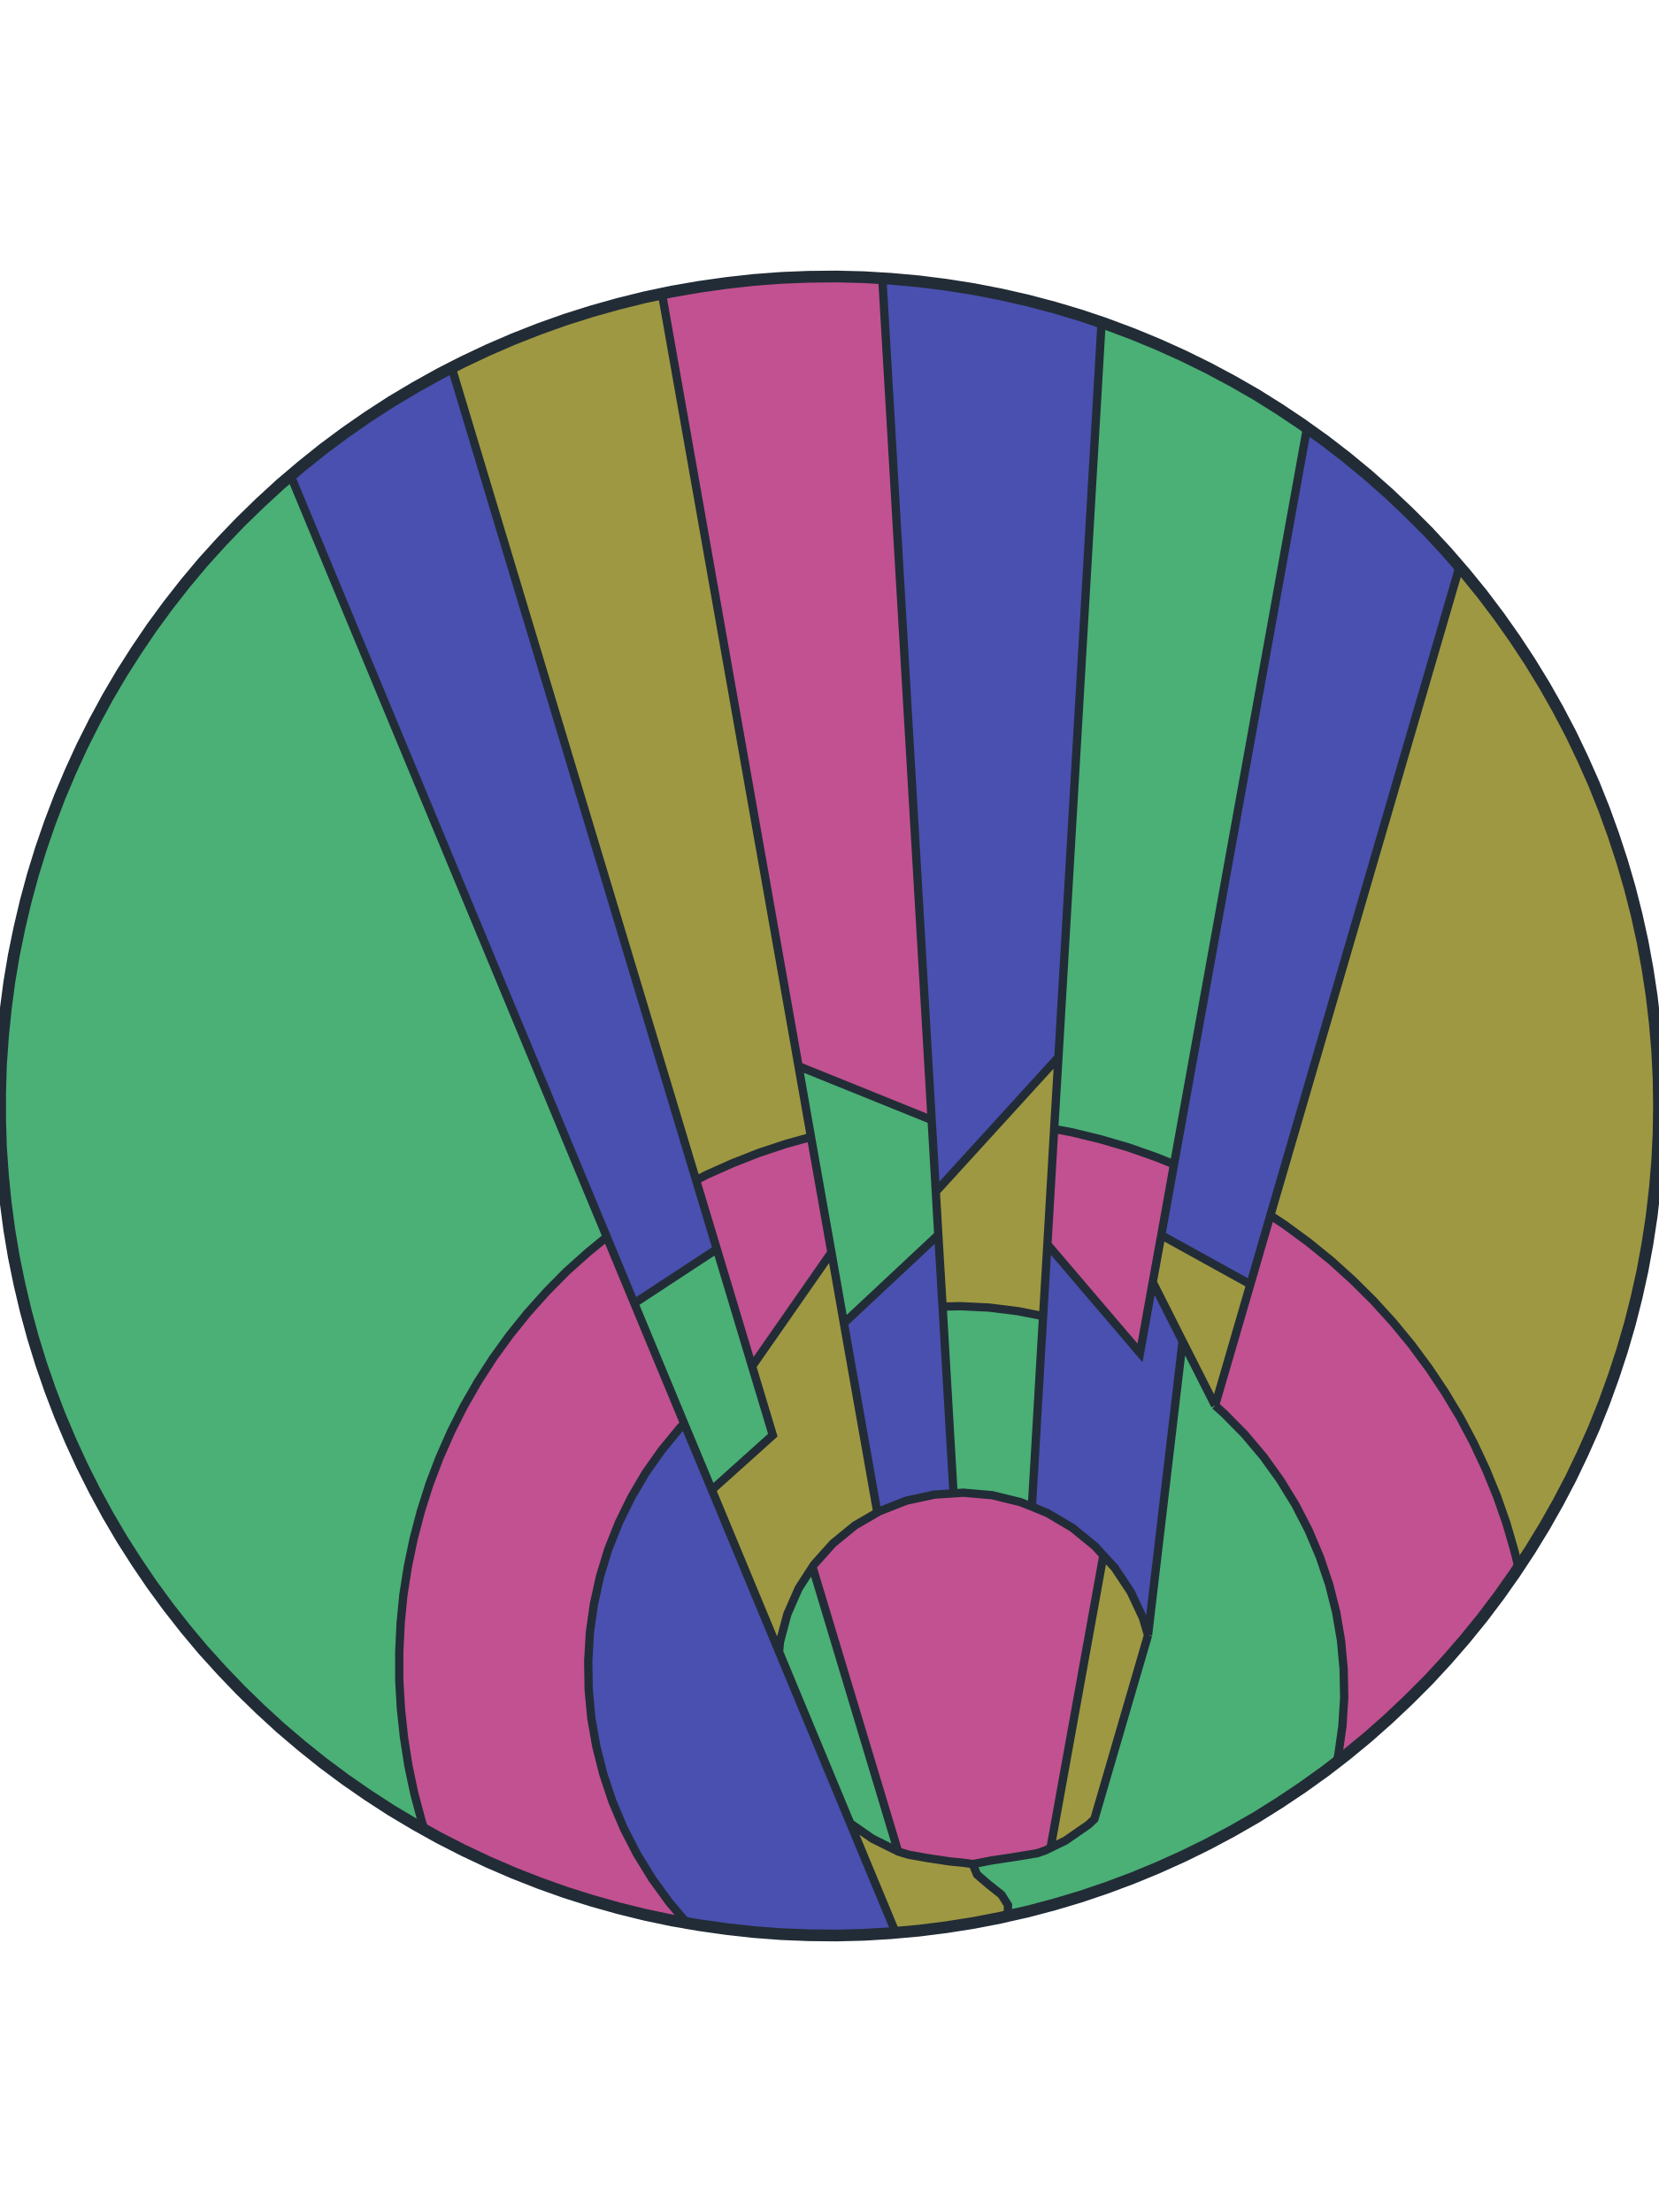
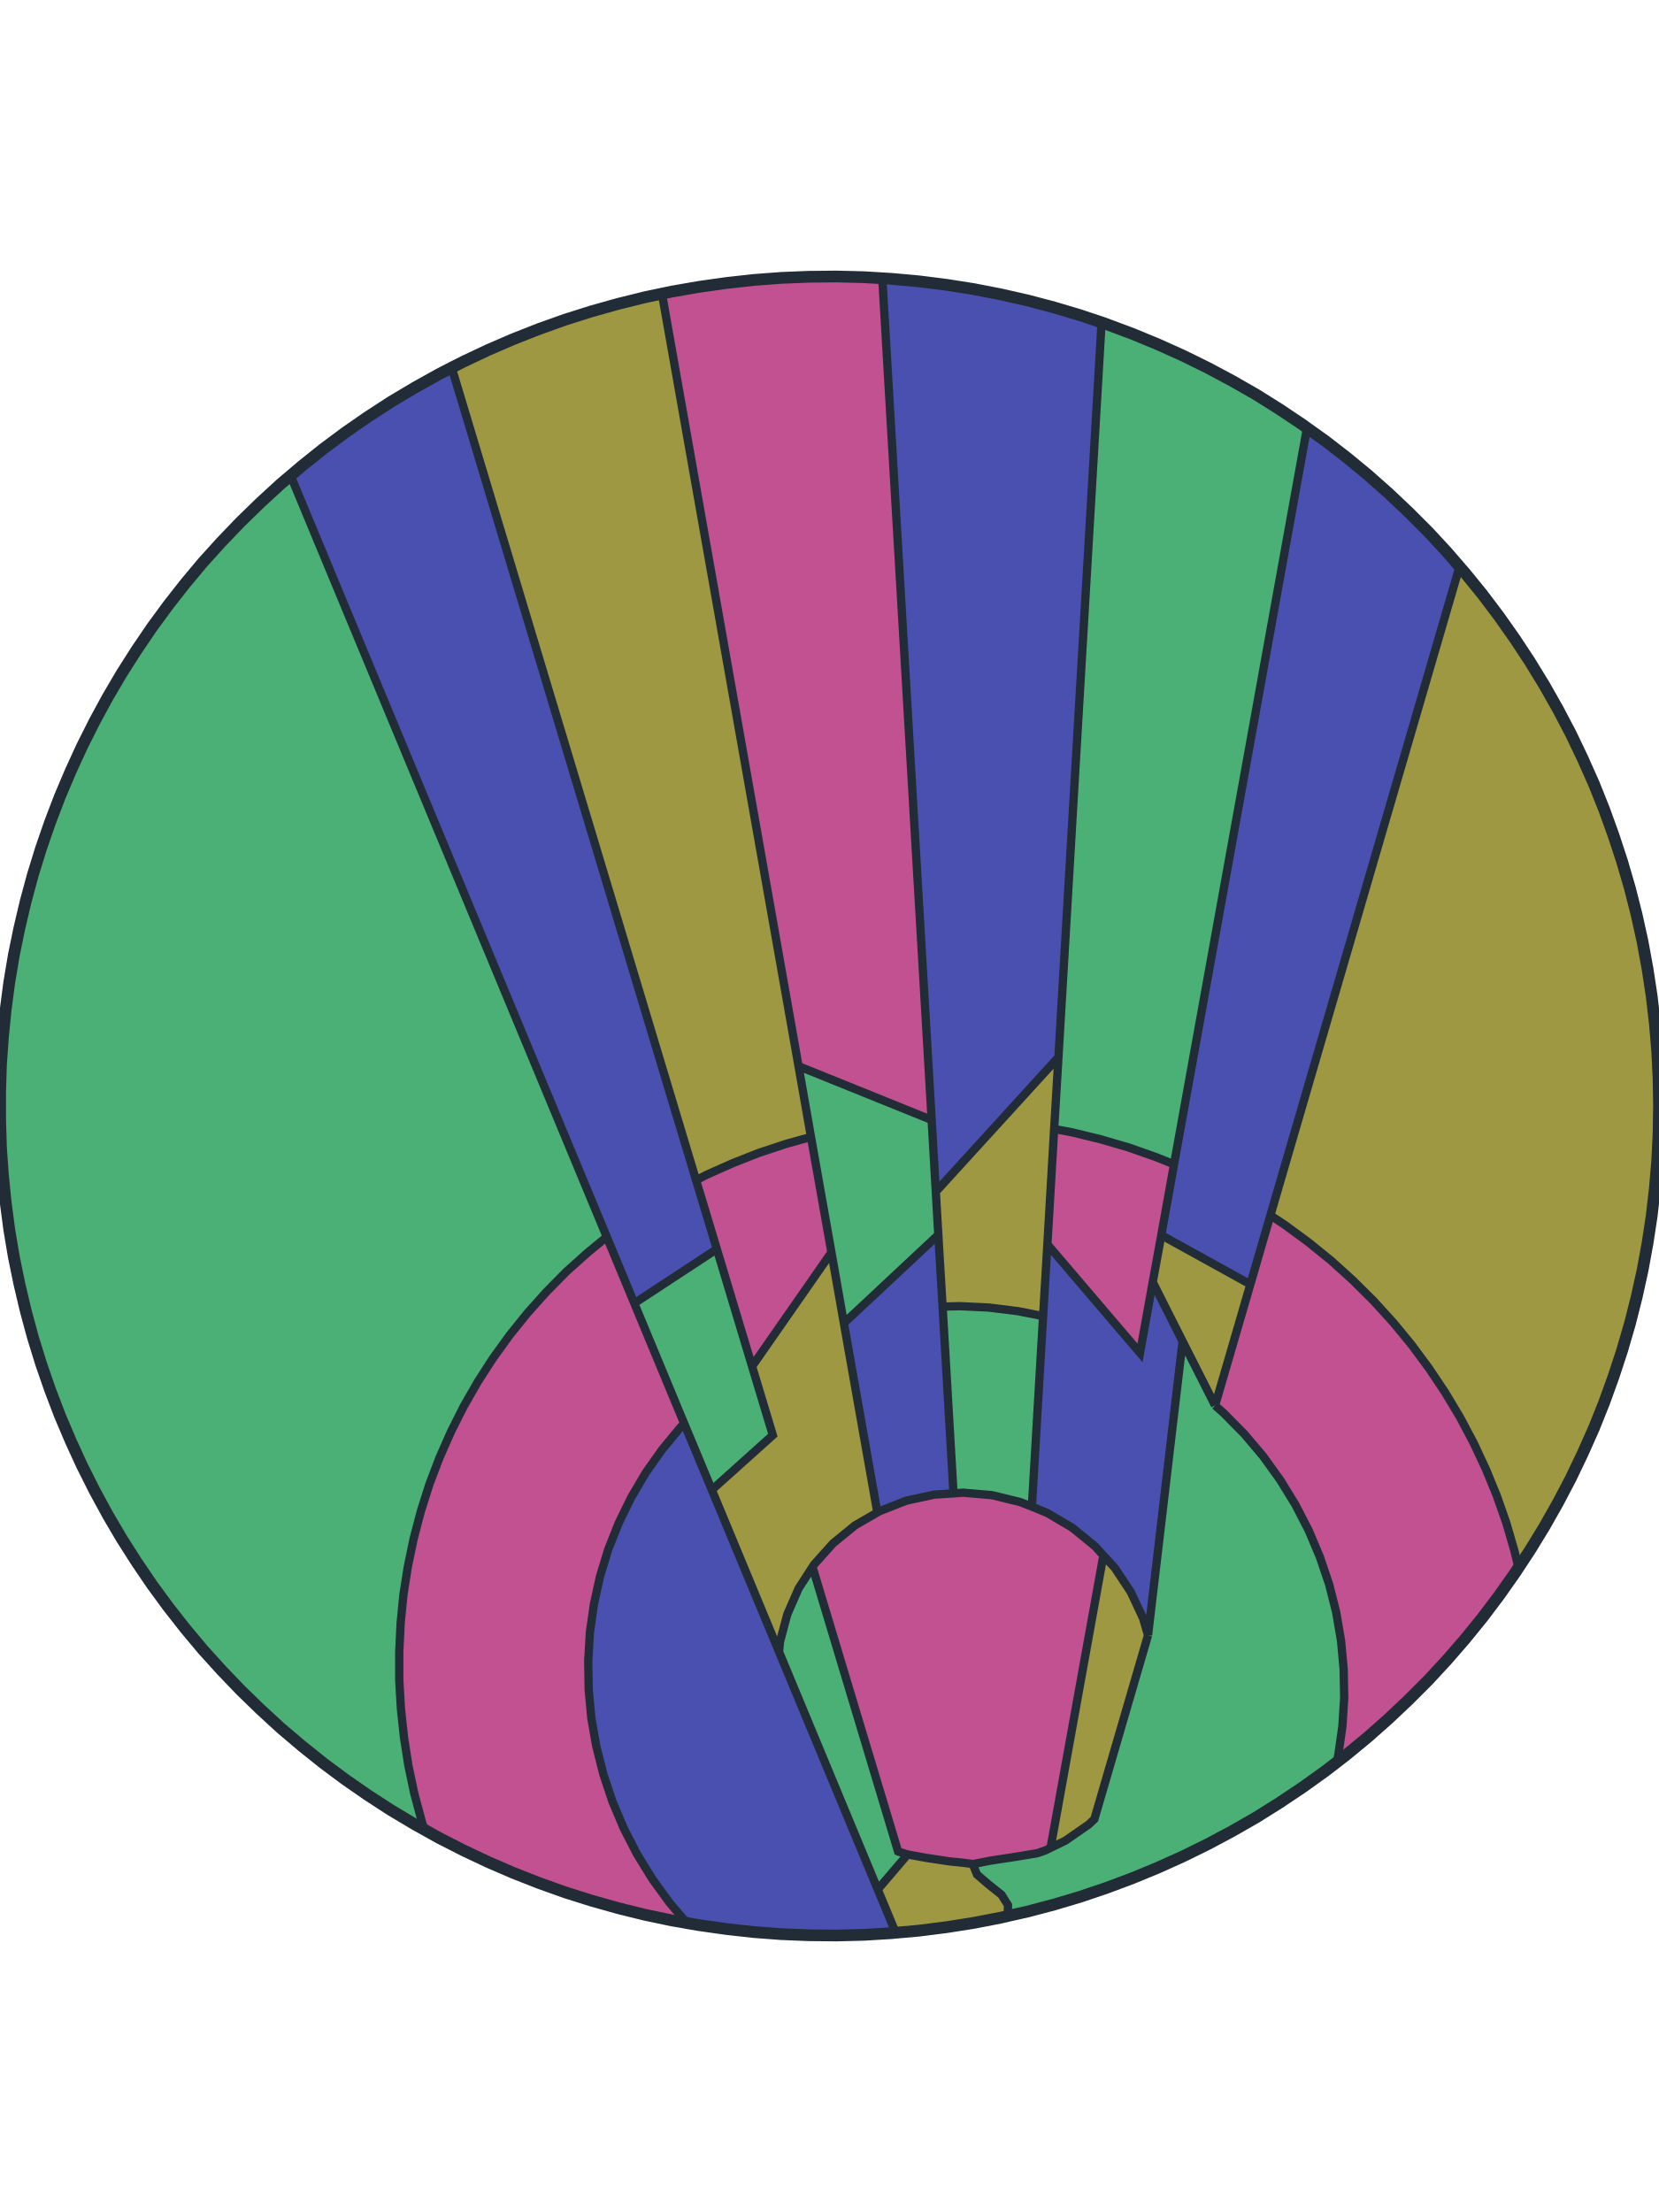
<svg xmlns="http://www.w3.org/2000/svg" viewBox="0 0 12 16">
  <path d="M10.984 11.339L10.954 11.217L10.896 11.017L10.827 10.82L10.748 10.627L10.659 10.437L10.561 10.252L10.453 10.072L10.336 9.897L10.211 9.728L10.077 9.565L9.935 9.409L9.786 9.261L9.629 9.119L9.465 8.986L9.295 8.861L9.189 8.791L10.557 4.099L10.596 4.143L10.722 4.298L10.842 4.457L10.957 4.62L11.067 4.787L11.171 4.957L11.269 5.13L11.362 5.307L11.448 5.487L11.529 5.669L11.603 5.854L11.671 6.042L11.733 6.231L11.789 6.423L11.838 6.616L11.881 6.811L11.917 7.007L11.947 7.204L11.97 7.403L11.987 7.601L11.997 7.801L12 8L11.997 8.199L11.987 8.399L11.97 8.597L11.947 8.796L11.917 8.993L11.881 9.189L11.838 9.384L11.789 9.577L11.733 9.769L11.671 9.958L11.603 10.146L11.529 10.331L11.448 10.513L11.362 10.693L11.269 10.87L11.171 11.043L11.067 11.213Z" fill="#9e9842" fill-rule="evenodd" />
  <path d="M10.557 4.099L9.189 8.791L9.044 9.29L8.4 8.934L8.492 8.422L9.454 3.095L9.583 3.187L9.741 3.309L9.895 3.436L10.044 3.568L10.189 3.705L10.33 3.846L10.466 3.993L10.557 4.098Z" fill="#4a50b0" fill-rule="evenodd" />
  <path d="M9.454 3.095L8.492 8.422L8.363 8.37L8.164 8.3L7.962 8.241L7.757 8.191L7.625 8.166L7.656 7.647L7.968 2.333L8.005 2.345L8.192 2.415L8.376 2.491L8.558 2.573L8.737 2.661L8.913 2.755L9.086 2.854L9.255 2.96L9.421 3.071Z" fill="#4ab076" fill-rule="evenodd" />
  <path d="M7.968 2.333L7.656 7.647L6.769 8.62L6.739 8.101L6.382 2.013L6.448 2.017L6.647 2.035L6.845 2.06L7.042 2.091L7.238 2.129L7.432 2.173L7.625 2.224L7.816 2.281L7.968 2.332Z" fill="#4a50b0" fill-rule="evenodd" />
  <path d="M5.85 2.002L6.05 2L6.249 2.005L6.382 2.013L6.739 8.101L5.776 7.712L4.788 2.124L4.86 2.109L5.056 2.075L5.254 2.047L5.452 2.025L5.651 2.01Z" fill="#c25191" fill-rule="evenodd" />
  <path d="M4.788 2.124L5.776 7.712L5.866 8.224L5.689 8.273L5.492 8.338L5.299 8.414L5.11 8.498L5.035 8.537L3.267 2.659L3.352 2.616L3.532 2.531L3.715 2.452L3.901 2.379L4.089 2.312L4.279 2.252L4.471 2.198L4.665 2.15Z" fill="#9e9842" fill-rule="evenodd" />
  <path d="M3.267 2.659L5.035 8.537L5.185 9.035L4.588 9.427L4.389 8.947L2.102 3.44L2.182 3.372L2.338 3.247L2.498 3.128L2.661 3.015L2.829 2.906L3 2.804L3.174 2.707Z" fill="#4a50b0" fill-rule="evenodd" />
  <path d="M2.102 3.44L4.389 8.947L4.25 9.061L4.097 9.198L3.953 9.344L3.816 9.497L3.687 9.657L3.567 9.823L3.456 9.995L3.354 10.173L3.262 10.356L3.179 10.544L3.106 10.736L3.044 10.932L2.992 11.13L2.95 11.332L2.918 11.535L2.898 11.74L2.888 11.947L2.888 12.153L2.9 12.36L2.922 12.566L2.954 12.771L2.997 12.975L3.051 13.176L3.07 13.235L3 13.196L2.829 13.094L2.661 12.985L2.498 12.872L2.338 12.753L2.182 12.628L2.03 12.499L1.883 12.364L1.74 12.225L1.602 12.081L1.468 11.933L1.34 11.78L1.217 11.623L1.099 11.462L0.987 11.297L0.88 11.129L0.779 10.957L0.684 10.782L0.594 10.603L0.511 10.422L0.433 10.238L0.362 10.052L0.297 9.864L0.238 9.673L0.186 9.481L0.14 9.286L0.1 9.091L0.067 8.894L0.041 8.697L0.021 8.498L0.007 8.299L0.001 8.1L0.001 7.9L0.007 7.701L0.021 7.502L0.041 7.303L0.067 7.106L0.1 6.909L0.14 6.714L0.186 6.519L0.238 6.327L0.297 6.136L0.362 5.948L0.433 5.762L0.511 5.578L0.594 5.397L0.684 5.218L0.779 5.043L0.88 4.871L0.987 4.703L1.099 4.538L1.217 4.377L1.34 4.22L1.468 4.067L1.602 3.919L1.74 3.775L1.883 3.636L2.03 3.501Z" fill="#4ab076" fill-rule="evenodd" />
  <path d="M3.07 13.235L3.051 13.176L2.997 12.975L2.954 12.771L2.922 12.566L2.9 12.36L2.888 12.153L2.888 11.947L2.898 11.74L2.918 11.535L2.95 11.332L2.992 11.13L3.044 10.932L3.106 10.736L3.179 10.544L3.262 10.356L3.354 10.173L3.456 9.995L3.567 9.823L3.687 9.657L3.816 9.497L3.953 9.344L4.097 9.198L4.25 9.061L4.389 8.947L4.588 9.427L4.949 10.297L4.918 10.329L4.788 10.487L4.67 10.654L4.566 10.831L4.476 11.015L4.4 11.206L4.34 11.403L4.296 11.603L4.267 11.807L4.255 12.013L4.258 12.22L4.277 12.426L4.313 12.631L4.364 12.833L4.43 13.031L4.511 13.223L4.607 13.41L4.717 13.589L4.84 13.759L4.967 13.909L4.86 13.891L4.665 13.85L4.471 13.802L4.279 13.748L4.089 13.688L3.901 13.621L3.715 13.548L3.532 13.469L3.352 13.384L3.174 13.293Z" fill="#c25191" fill-rule="evenodd" />
-   <path d="M4.967 13.909L4.84 13.759L4.717 13.589L4.607 13.41L4.511 13.223L4.43 13.031L4.364 12.833L4.313 12.631L4.277 12.426L4.258 12.22L4.255 12.013L4.267 11.807L4.296 11.603L4.34 11.403L4.4 11.206L4.476 11.015L4.566 10.831L4.67 10.654L4.788 10.487L4.918 10.329L4.949 10.297L5.149 10.777L5.635 11.948L6.15 13.188L6.479 13.98L6.448 13.983L6.249 13.995L6.05 14L5.85 13.998L5.651 13.99L5.452 13.975L5.254 13.953L5.056 13.925L4.968 13.91Z" fill="#4a50b0" fill-rule="evenodd" />
-   <path d="M6.479 13.98L6.15 13.188L6.309 13.299L6.496 13.392L6.498 13.393L6.57 13.415L6.703 13.439L6.869 13.464L6.969 13.474L7.036 13.483L7.067 13.559L7.152 13.632L7.244 13.705L7.291 13.78L7.289 13.859L7.238 13.871L7.042 13.909L6.845 13.94L6.647 13.965Z" fill="#9e9842" fill-rule="evenodd" />
+   <path d="M4.967 13.909L4.84 13.759L4.717 13.589L4.607 13.41L4.511 13.223L4.43 13.031L4.364 12.833L4.313 12.631L4.277 12.426L4.258 12.22L4.255 12.013L4.267 11.807L4.296 11.603L4.34 11.403L4.4 11.206L4.476 11.015L4.566 10.831L4.67 10.654L4.788 10.487L4.918 10.329L4.949 10.297L5.149 10.777L5.635 11.948L6.15 13.188L6.349 13.667L6.479 13.98L6.448 13.983L6.249 13.995L6.05 14L5.85 13.998L5.651 13.99L5.452 13.975L5.254 13.953L5.056 13.925L4.968 13.91Z" fill="#4a50b0" fill-rule="evenodd" />
+   <path d="M6.479 13.98L6.349 13.667L6.565 13.414L6.57 13.415L6.703 13.439L6.869 13.464L6.969 13.474L7.036 13.483L7.067 13.559L7.152 13.632L7.244 13.705L7.291 13.78L7.289 13.859L7.238 13.871L7.042 13.909L6.845 13.94L6.647 13.965Z" fill="#9e9842" fill-rule="evenodd" />
  <path d="M7.289 13.859L7.291 13.78L7.244 13.705L7.152 13.632L7.067 13.559L7.036 13.483L7.045 13.482L7.167 13.458L7.345 13.431L7.502 13.405L7.56 13.385L7.599 13.366L7.706 13.314L7.875 13.197L7.916 13.158L8.304 11.828L8.554 9.702L8.789 10.166L8.853 10.223L9.001 10.373L9.137 10.534L9.26 10.705L9.37 10.884L9.466 11.07L9.547 11.262L9.614 11.46L9.665 11.662L9.7 11.867L9.719 12.073L9.723 12.28L9.71 12.486L9.681 12.69L9.669 12.747L9.583 12.813L9.421 12.929L9.255 13.04L9.086 13.146L8.913 13.245L8.737 13.339L8.558 13.427L8.376 13.509L8.192 13.585L8.005 13.655L7.816 13.719L7.625 13.776L7.432 13.827Z" fill="#4ab076" fill-rule="evenodd" />
  <path d="M9.669 12.747L9.681 12.69L9.71 12.486L9.723 12.28L9.719 12.073L9.7 11.867L9.665 11.662L9.614 11.46L9.547 11.262L9.466 11.07L9.37 10.884L9.26 10.705L9.137 10.534L9.001 10.373L8.853 10.223L8.789 10.166L9.044 9.29L9.189 8.791L9.295 8.861L9.465 8.986L9.629 9.119L9.786 9.261L9.935 9.409L10.077 9.565L10.211 9.728L10.336 9.897L10.453 10.072L10.561 10.252L10.659 10.437L10.748 10.627L10.827 10.82L10.896 11.017L10.954 11.217L10.984 11.339L10.957 11.38L10.842 11.543L10.722 11.702L10.596 11.857L10.466 12.007L10.33 12.154L10.189 12.295L10.044 12.432L9.895 12.564L9.741 12.691Z" fill="#c25191" fill-rule="evenodd" />
  <path d="M5.185 9.035L5.44 9.883L5.59 10.381L5.149 10.777L4.949 10.297L4.588 9.427Z" fill="#4ab076" fill-rule="evenodd" />
  <path d="M5.11 8.498L5.299 8.414L5.492 8.338L5.689 8.273L5.866 8.224L6.014 9.059L5.44 9.883L5.185 9.035L5.035 8.537Z" fill="#c25191" fill-rule="evenodd" />
  <path d="M5.149 10.777L5.59 10.381L5.44 9.883L6.014 9.059L6.104 9.571L6.346 10.94L6.184 11.034L6.025 11.164L5.888 11.317L5.877 11.334L5.777 11.489L5.695 11.676L5.642 11.875L5.635 11.948Z" fill="#9e9842" fill-rule="evenodd" />
-   <path d="M5.635 11.948L5.642 11.875L5.695 11.676L5.777 11.489L5.877 11.334L6.496 13.392L6.309 13.299L6.15 13.188Z" fill="#4ab076" fill-rule="evenodd" />
+   <path d="M6.15 13.188L5.635 11.948L5.642 11.875L5.695 11.676L5.777 11.489L5.877 11.334L6.496 13.392L6.498 13.393L6.565 13.414L6.349 13.667Z" fill="#4ab076" fill-rule="evenodd" />
  <path d="M6.739 8.101L6.769 8.62L6.787 8.932L6.104 9.571L6.014 9.059L5.866 8.224L5.776 7.712Z" fill="#4ab076" fill-rule="evenodd" />
  <path d="M6.787 8.932L6.818 9.451L6.897 10.802L6.758 10.811L6.555 10.855L6.362 10.931L6.346 10.94L6.104 9.571Z" fill="#4a50b0" fill-rule="evenodd" />
-   <path d="M6.969 13.474L6.869 13.464L6.703 13.439L6.57 13.415L6.498 13.393L6.496 13.392L5.877 11.334L5.888 11.317L6.025 11.164L6.184 11.034L6.346 10.94L6.362 10.931L6.555 10.855L6.758 10.811L6.897 10.802L6.967 10.797L7.176 10.815L7.38 10.865L7.464 10.898L7.576 10.944L7.757 11.051L7.921 11.185L7.981 11.251L7.599 13.366L7.56 13.385L7.502 13.405L7.345 13.431L7.167 13.458L7.045 13.482L7.036 13.483Z" fill="#c25191" fill-rule="evenodd" />
+   <path d="M6.969 13.474L6.869 13.464L6.703 13.439L6.57 13.415L6.565 13.414L6.498 13.393L6.496 13.392L5.877 11.334L5.888 11.317L6.025 11.164L6.184 11.034L6.346 10.94L6.362 10.931L6.555 10.855L6.758 10.811L6.897 10.802L6.967 10.797L7.176 10.815L7.38 10.865L7.464 10.898L7.576 10.944L7.757 11.051L7.921 11.185L7.981 11.251L7.599 13.366L7.56 13.385L7.502 13.405L7.345 13.431L7.167 13.458L7.045 13.482L7.036 13.483Z" fill="#c25191" fill-rule="evenodd" />
  <path d="M7.625 8.166L7.576 9.001L7.545 9.52L7.363 9.484L7.154 9.458L6.945 9.448L6.818 9.451L6.787 8.932L6.769 8.62L7.656 7.647Z" fill="#9e9842" fill-rule="evenodd" />
  <path d="M7.38 10.865L7.176 10.815L6.967 10.797L6.897 10.802L6.818 9.451L6.945 9.448L7.154 9.458L7.363 9.484L7.545 9.52L7.464 10.898Z" fill="#4ab076" fill-rule="evenodd" />
  <path d="M8.304 11.828L8.268 11.705L8.179 11.515L8.063 11.34L7.981 11.251L7.921 11.185L7.757 11.051L7.576 10.944L7.464 10.898L7.545 9.52L7.576 9.001L8.246 9.786L8.338 9.274L8.554 9.702Z" fill="#4a50b0" fill-rule="evenodd" />
  <path d="M8.4 8.934L8.338 9.274L8.246 9.786L7.576 9.001L7.625 8.166L7.757 8.191L7.962 8.241L8.164 8.3L8.363 8.37L8.492 8.422Z" fill="#c25191" fill-rule="evenodd" />
  <path d="M7.916 13.158L7.875 13.197L7.706 13.314L7.599 13.366L7.981 11.251L8.063 11.34L8.179 11.515L8.268 11.705L8.304 11.828Z" fill="#9e9842" fill-rule="evenodd" />
  <path d="M8.554 9.702L8.338 9.274L8.4 8.934L9.044 9.29L8.789 10.166Z" fill="#9e9842" fill-rule="evenodd" />
-   <path d="M2.102 3.44L4.389 8.947M3.07 13.235L3.051 13.176L2.997 12.975L2.954 12.771L2.922 12.566L2.9 12.36L2.888 12.153L2.888 11.947L2.898 11.74L2.918 11.535L2.95 11.332L2.992 11.13L3.044 10.932L3.106 10.736L3.179 10.544L3.262 10.356L3.354 10.173L3.456 9.995L3.567 9.823L3.687 9.657L3.816 9.497L3.953 9.344L4.097 9.198L4.25 9.061L4.389 8.947M3.267 2.659L5.035 8.537M4.389 8.947L4.588 9.427M4.588 9.427L4.949 10.297M4.588 9.427L5.185 9.035M4.788 2.124L5.776 7.712M4.949 10.297L5.149 10.777M4.949 10.297L4.918 10.329L4.788 10.487L4.67 10.654L4.566 10.831L4.476 11.015L4.4 11.206L4.34 11.403L4.296 11.603L4.267 11.807L4.255 12.013L4.258 12.22L4.277 12.426L4.313 12.631L4.364 12.833L4.43 13.031L4.511 13.223L4.607 13.41L4.717 13.589L4.84 13.759L4.967 13.909M5.035 8.537L5.185 9.035M5.035 8.537L5.11 8.498L5.299 8.414L5.492 8.338L5.689 8.273L5.866 8.224M5.149 10.777L5.635 11.948M5.149 10.777L5.59 10.381L5.44 9.883M5.185 9.035L5.44 9.883M5.44 9.883L6.014 9.059M5.635 11.948L6.15 13.188M5.635 11.948L5.642 11.875L5.695 11.676L5.777 11.489L5.877 11.334M5.776 7.712L6.739 8.101M5.776 7.712L5.866 8.224M5.866 8.224L6.014 9.059M5.877 11.334L6.496 13.392M5.877 11.334L5.888 11.317L6.025 11.164L6.184 11.034L6.346 10.94M6.014 9.059L6.104 9.571M6.104 9.571L6.346 10.94M6.104 9.571L6.787 8.932M6.15 13.188L6.309 13.299L6.496 13.392M6.15 13.188L6.479 13.98M6.346 10.94L6.362 10.931L6.555 10.855L6.758 10.811L6.897 10.802M6.382 2.013L6.739 8.101M6.496 13.392L6.498 13.393L6.57 13.415L6.703 13.439L6.869 13.464L6.969 13.474L7.036 13.483M6.739 8.101L6.769 8.62M6.769 8.62L6.787 8.932M6.769 8.62L7.656 7.647M6.787 8.932L6.818 9.451M6.818 9.451L6.897 10.802M6.818 9.451L6.945 9.448L7.154 9.458L7.363 9.484L7.545 9.52M6.897 10.802L6.967 10.797L7.176 10.815L7.38 10.865L7.464 10.898M7.036 13.483L7.067 13.559L7.152 13.632L7.244 13.705L7.291 13.78L7.289 13.859M7.036 13.483L7.045 13.482L7.167 13.458L7.345 13.431L7.502 13.405L7.56 13.385L7.599 13.366M7.464 10.898L7.576 10.944L7.757 11.051L7.921 11.185L7.981 11.251M7.464 10.898L7.545 9.52M7.545 9.52L7.576 9.001M7.576 9.001L8.246 9.786L8.338 9.274M7.576 9.001L7.625 8.166M7.599 13.366L7.981 11.251M7.599 13.366L7.706 13.314L7.875 13.197L7.916 13.158L8.304 11.828M7.625 8.166L7.757 8.191L7.962 8.241L8.164 8.3L8.363 8.37L8.492 8.422M7.625 8.166L7.656 7.647M7.656 7.647L7.968 2.333M7.981 11.251L8.063 11.34L8.179 11.515L8.268 11.705L8.304 11.828M8.304 11.828L8.554 9.702M8.338 9.274L8.554 9.702M8.338 9.274L8.4 8.934M8.4 8.934L9.044 9.29M8.4 8.934L8.492 8.422M8.492 8.422L9.454 3.095M8.554 9.702L8.789 10.166M8.789 10.166L8.853 10.223L9.001 10.373L9.137 10.534L9.26 10.705L9.37 10.884L9.466 11.07L9.547 11.262L9.614 11.46L9.665 11.662L9.7 11.867L9.719 12.073L9.723 12.28L9.71 12.486L9.681 12.69L9.669 12.747M8.789 10.166L9.044 9.29M9.044 9.29L9.189 8.791M9.189 8.791L9.295 8.861L9.465 8.986L9.629 9.119L9.786 9.261L9.935 9.409L10.077 9.565L10.211 9.728L10.336 9.897L10.453 10.072L10.561 10.252L10.659 10.437L10.748 10.627L10.827 10.82L10.896 11.017L10.954 11.217L10.984 11.339M9.189 8.791L10.557 4.099" fill="none" stroke="#222c36" stroke-width=".06" />
+   <path d="M2.102 3.44L4.389 8.947M3.07 13.235L3.051 13.176L2.997 12.975L2.954 12.771L2.922 12.566L2.9 12.36L2.888 12.153L2.888 11.947L2.898 11.74L2.918 11.535L2.95 11.332L2.992 11.13L3.044 10.932L3.106 10.736L3.179 10.544L3.262 10.356L3.354 10.173L3.456 9.995L3.567 9.823L3.687 9.657L3.816 9.497L3.953 9.344L4.097 9.198L4.25 9.061L4.389 8.947M3.267 2.659L5.035 8.537M4.389 8.947L4.588 9.427M4.588 9.427L4.949 10.297M4.588 9.427L5.185 9.035M4.788 2.124L5.776 7.712M4.949 10.297L5.149 10.777M4.949 10.297L4.918 10.329L4.788 10.487L4.67 10.654L4.566 10.831L4.476 11.015L4.4 11.206L4.34 11.403L4.296 11.603L4.267 11.807L4.255 12.013L4.258 12.22L4.277 12.426L4.313 12.631L4.364 12.833L4.43 13.031L4.511 13.223L4.607 13.41L4.717 13.589L4.84 13.759L4.967 13.909M5.035 8.537L5.185 9.035M5.035 8.537L5.11 8.498L5.299 8.414L5.492 8.338L5.689 8.273L5.866 8.224M5.149 10.777L5.635 11.948M5.149 10.777L5.59 10.381L5.44 9.883M5.185 9.035L5.44 9.883M5.44 9.883L6.014 9.059M5.635 11.948L6.15 13.188L6.349 13.667M5.635 11.948L5.642 11.875L5.695 11.676L5.777 11.489L5.877 11.334M5.776 7.712L6.739 8.101M5.776 7.712L5.866 8.224M5.866 8.224L6.014 9.059M5.877 11.334L6.496 13.392L6.498 13.393L6.565 13.414M5.877 11.334L5.888 11.317L6.025 11.164L6.184 11.034L6.346 10.94M6.014 9.059L6.104 9.571M6.104 9.571L6.346 10.94M6.104 9.571L6.787 8.932M6.346 10.94L6.362 10.931L6.555 10.855L6.758 10.811L6.897 10.802M6.349 13.667L6.479 13.98M6.349 13.667L6.565 13.414M6.382 2.013L6.739 8.101M6.565 13.414L6.57 13.415L6.703 13.439L6.869 13.464L6.969 13.474L7.036 13.483M6.739 8.101L6.769 8.62M6.769 8.62L6.787 8.932M6.769 8.62L7.656 7.647M6.787 8.932L6.818 9.451M6.818 9.451L6.897 10.802M6.818 9.451L6.945 9.448L7.154 9.458L7.363 9.484L7.545 9.52M6.897 10.802L6.967 10.797L7.176 10.815L7.38 10.865L7.464 10.898M7.036 13.483L7.067 13.559L7.152 13.632L7.244 13.705L7.291 13.78L7.289 13.859M7.036 13.483L7.045 13.482L7.167 13.458L7.345 13.431L7.502 13.405L7.56 13.385L7.599 13.366M7.464 10.898L7.576 10.944L7.757 11.051L7.921 11.185L7.981 11.251M7.464 10.898L7.545 9.52M7.545 9.52L7.576 9.001M7.576 9.001L8.246 9.786L8.338 9.274M7.576 9.001L7.625 8.166M7.599 13.366L7.981 11.251M7.599 13.366L7.706 13.314L7.875 13.197L7.916 13.158L8.304 11.828M7.625 8.166L7.757 8.191L7.962 8.241L8.164 8.3L8.363 8.37L8.492 8.422M7.625 8.166L7.656 7.647M7.656 7.647L7.968 2.333M7.981 11.251L8.063 11.34L8.179 11.515L8.268 11.705L8.304 11.828M8.304 11.828L8.554 9.702M8.338 9.274L8.554 9.702M8.338 9.274L8.4 8.934M8.4 8.934L9.044 9.29M8.4 8.934L8.492 8.422M8.492 8.422L9.454 3.095M8.554 9.702L8.789 10.166M8.789 10.166L8.853 10.223L9.001 10.373L9.137 10.534L9.26 10.705L9.37 10.884L9.466 11.07L9.547 11.262L9.614 11.46L9.665 11.662L9.7 11.867L9.719 12.073L9.723 12.28L9.71 12.486L9.681 12.69L9.669 12.747M8.789 10.166L9.044 9.29M9.044 9.29L9.189 8.791M9.189 8.791L9.295 8.861L9.465 8.986L9.629 9.119L9.786 9.261L9.935 9.409L10.077 9.565L10.211 9.728L10.336 9.897L10.453 10.072L10.561 10.252L10.659 10.437L10.748 10.627L10.827 10.82L10.896 11.017L10.954 11.217L10.984 11.339M9.189 8.791L10.557 4.099" fill="none" stroke="#222c36" stroke-width=".06" />
  <path d="M6.05 2L5.85 2.002L5.651 2.01L5.452 2.025L5.254 2.047L5.056 2.075L4.86 2.109L4.788 2.124L4.665 2.15L4.471 2.198L4.279 2.252L4.089 2.312L3.901 2.379L3.715 2.452L3.532 2.531L3.352 2.616L3.267 2.659L3.174 2.707L3 2.804L2.829 2.906L2.661 3.015L2.498 3.128L2.338 3.247L2.182 3.372L2.102 3.44L2.03 3.501L1.883 3.636L1.74 3.775L1.602 3.919L1.468 4.067L1.34 4.22L1.217 4.377L1.099 4.538L0.987 4.703L0.88 4.871L0.779 5.043L0.684 5.218L0.594 5.397L0.511 5.578L0.433 5.762L0.362 5.948L0.297 6.136L0.238 6.327L0.186 6.519L0.14 6.714L0.1 6.909L0.067 7.106L0.041 7.303L0.021 7.502L0.007 7.701L0.001 7.9L0.001 8.1L0.007 8.299L0.021 8.498L0.041 8.697L0.067 8.894L0.1 9.091L0.14 9.286L0.186 9.481L0.238 9.673L0.297 9.864L0.362 10.052L0.433 10.238L0.511 10.422L0.594 10.603L0.684 10.782L0.779 10.957L0.88 11.129L0.987 11.297L1.099 11.462L1.217 11.623L1.34 11.78L1.468 11.933L1.602 12.081L1.74 12.225L1.883 12.364L2.03 12.499L2.182 12.628L2.338 12.753L2.498 12.872L2.661 12.985L2.829 13.094L3 13.196L3.07 13.235L3.174 13.293L3.352 13.384L3.532 13.469L3.715 13.548L3.901 13.621L4.089 13.688L4.279 13.748L4.471 13.802L4.665 13.85L4.86 13.891L4.967 13.909L4.968 13.91L5.056 13.925L5.254 13.953L5.452 13.975L5.651 13.99L5.85 13.998L6.05 14L6.249 13.995L6.448 13.983L6.479 13.98L6.647 13.965L6.845 13.94L7.042 13.909L7.238 13.871L7.289 13.859L7.432 13.827L7.625 13.776L7.816 13.719L8.005 13.655L8.192 13.585L8.376 13.509L8.558 13.427L8.737 13.339L8.913 13.245L9.086 13.146L9.255 13.04L9.421 12.929L9.583 12.813L9.669 12.747L9.741 12.691L9.895 12.564L10.044 12.432L10.189 12.295L10.33 12.154L10.466 12.007L10.596 11.857L10.722 11.702L10.842 11.543L10.957 11.38L10.984 11.339L11.067 11.213L11.171 11.043L11.269 10.87L11.362 10.693L11.448 10.513L11.529 10.331L11.603 10.146L11.671 9.958L11.733 9.769L11.789 9.577L11.838 9.384L11.881 9.189L11.917 8.993L11.947 8.796L11.97 8.597L11.987 8.399L11.997 8.199L12 8L11.997 7.801L11.987 7.601L11.97 7.403L11.947 7.204L11.917 7.007L11.881 6.811L11.838 6.616L11.789 6.423L11.733 6.231L11.671 6.042L11.603 5.854L11.529 5.669L11.448 5.487L11.362 5.307L11.269 5.13L11.171 4.957L11.067 4.787L10.957 4.62L10.842 4.457L10.722 4.298L10.596 4.143L10.557 4.099L10.557 4.098L10.466 3.993L10.33 3.846L10.189 3.705L10.044 3.568L9.895 3.436L9.741 3.309L9.583 3.187L9.454 3.095L9.421 3.071L9.255 2.96L9.086 2.854L8.913 2.755L8.737 2.661L8.558 2.573L8.376 2.491L8.192 2.415L8.005 2.345L7.968 2.333L7.968 2.332L7.816 2.281L7.625 2.224L7.432 2.173L7.238 2.129L7.042 2.091L6.845 2.06L6.647 2.035L6.448 2.017L6.382 2.013L6.249 2.005Z" fill="none" stroke="#222c36" stroke-width=".085" />
</svg>
